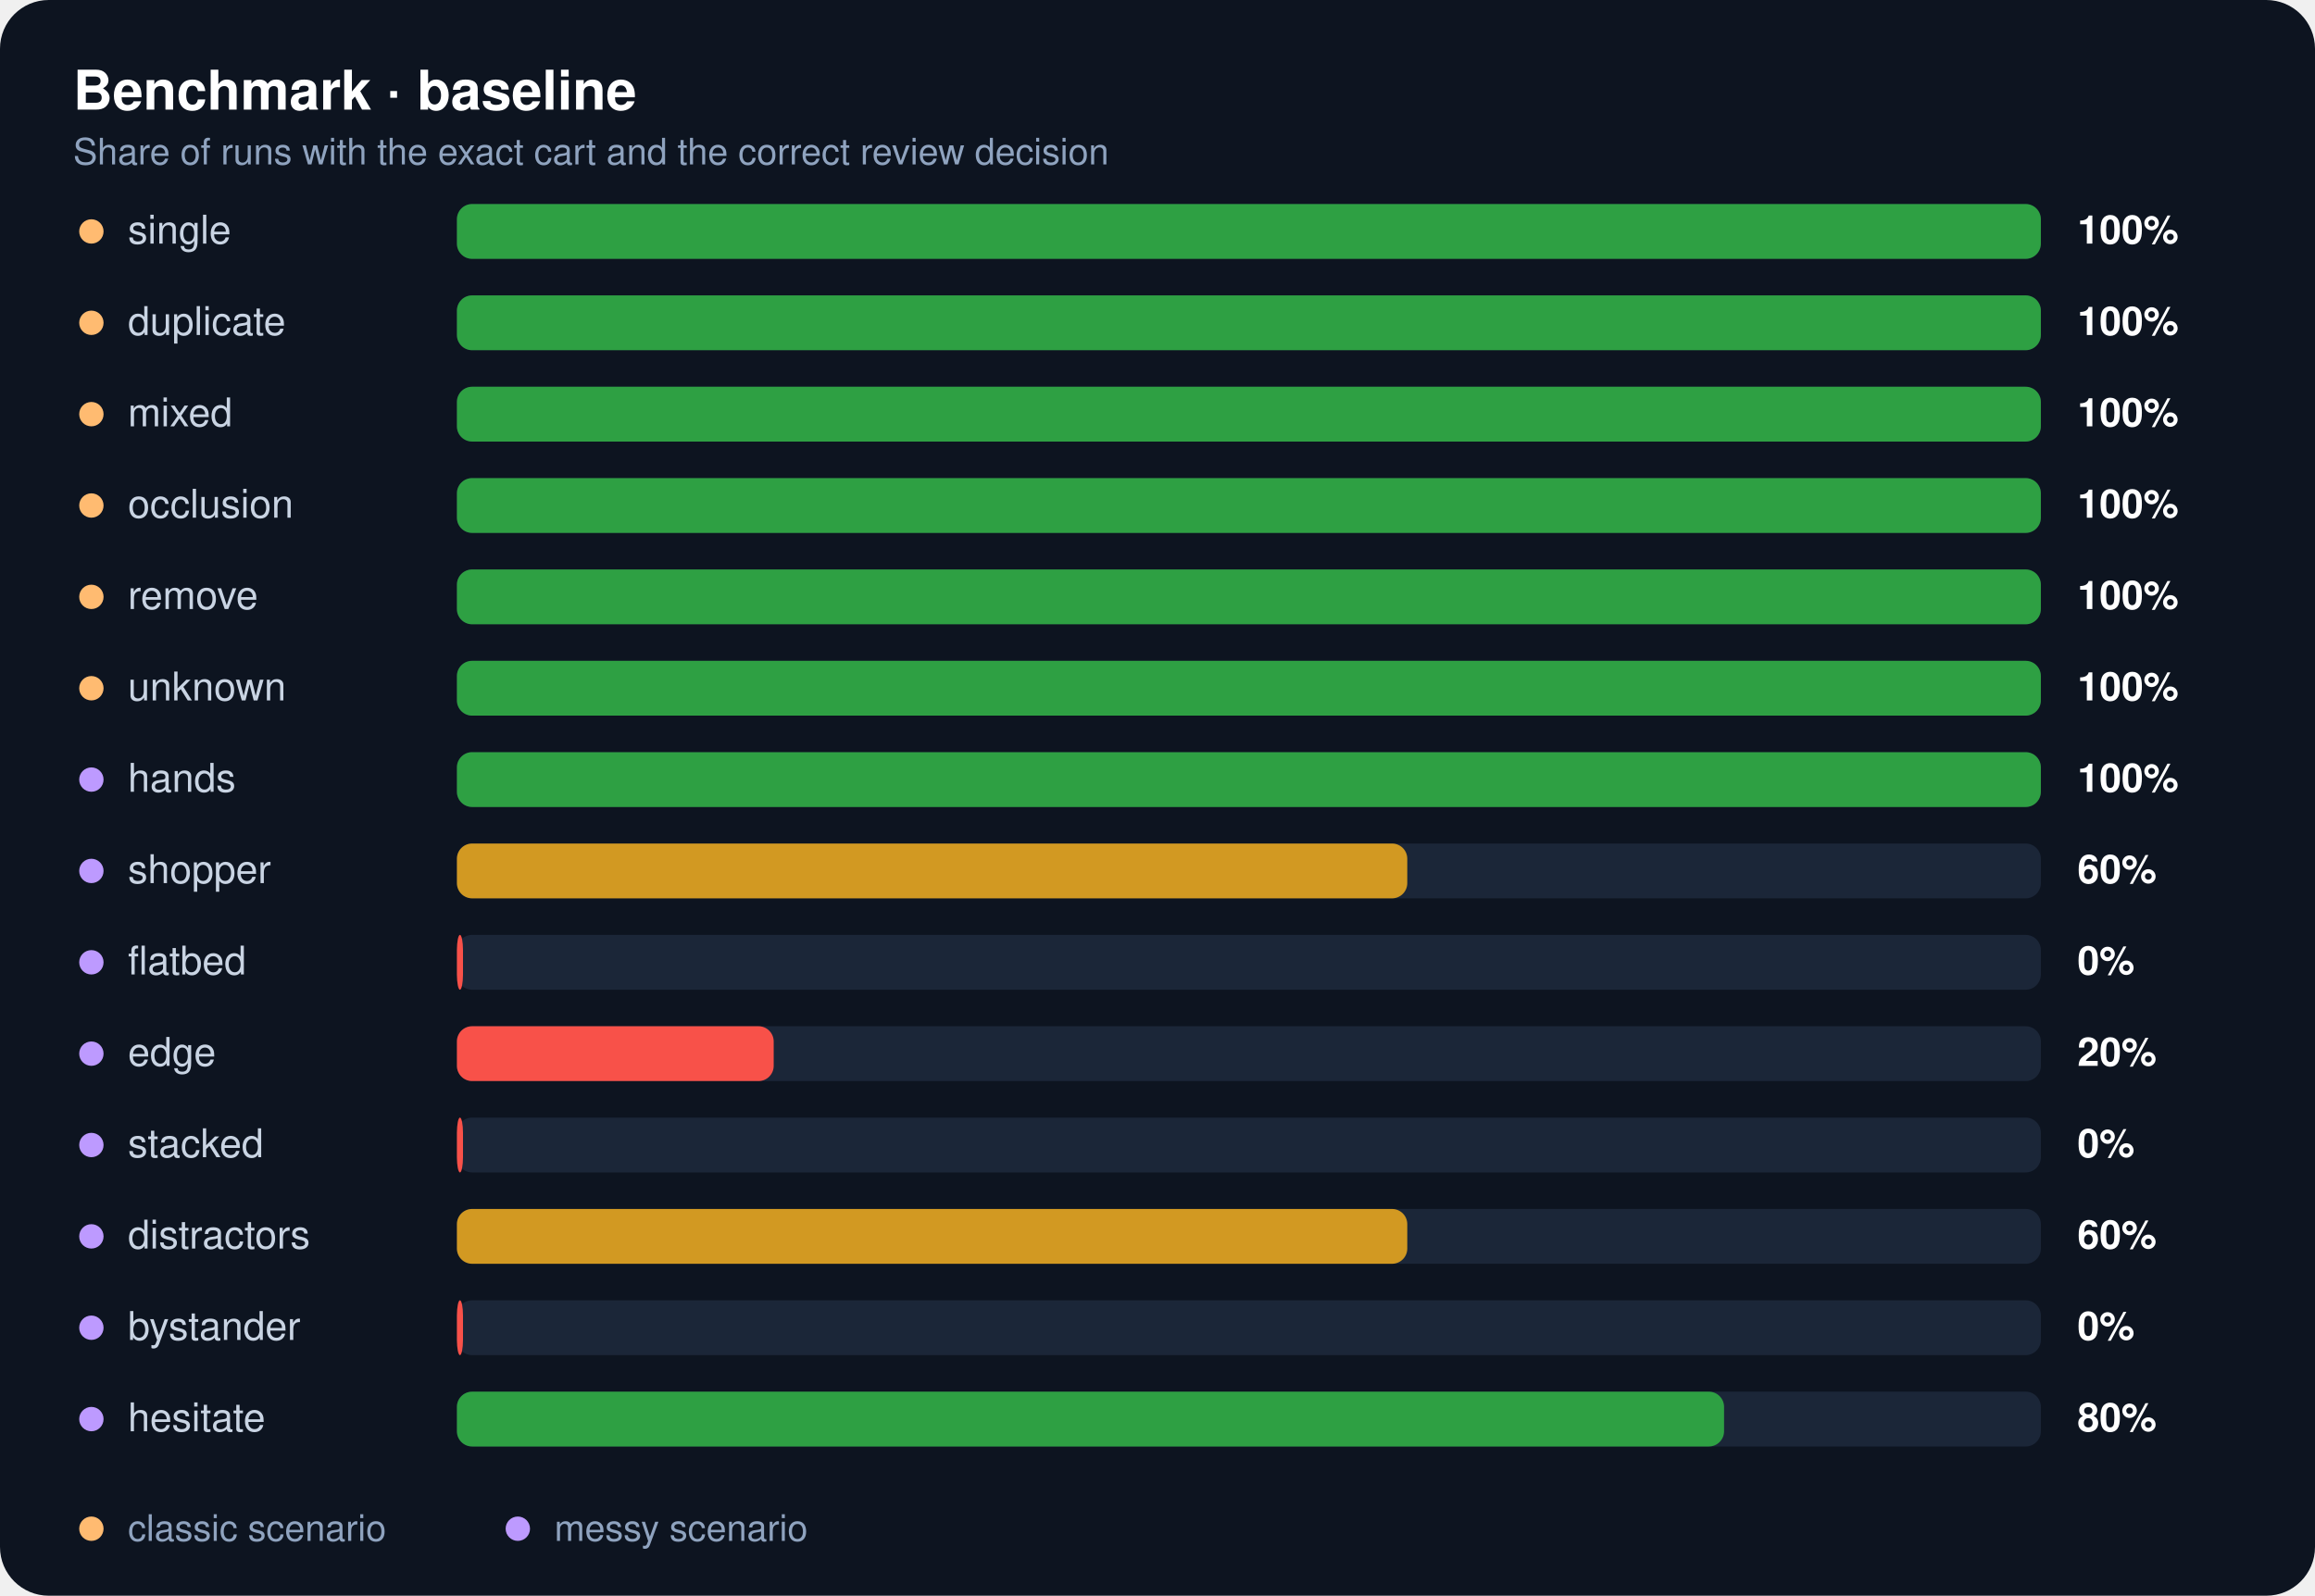
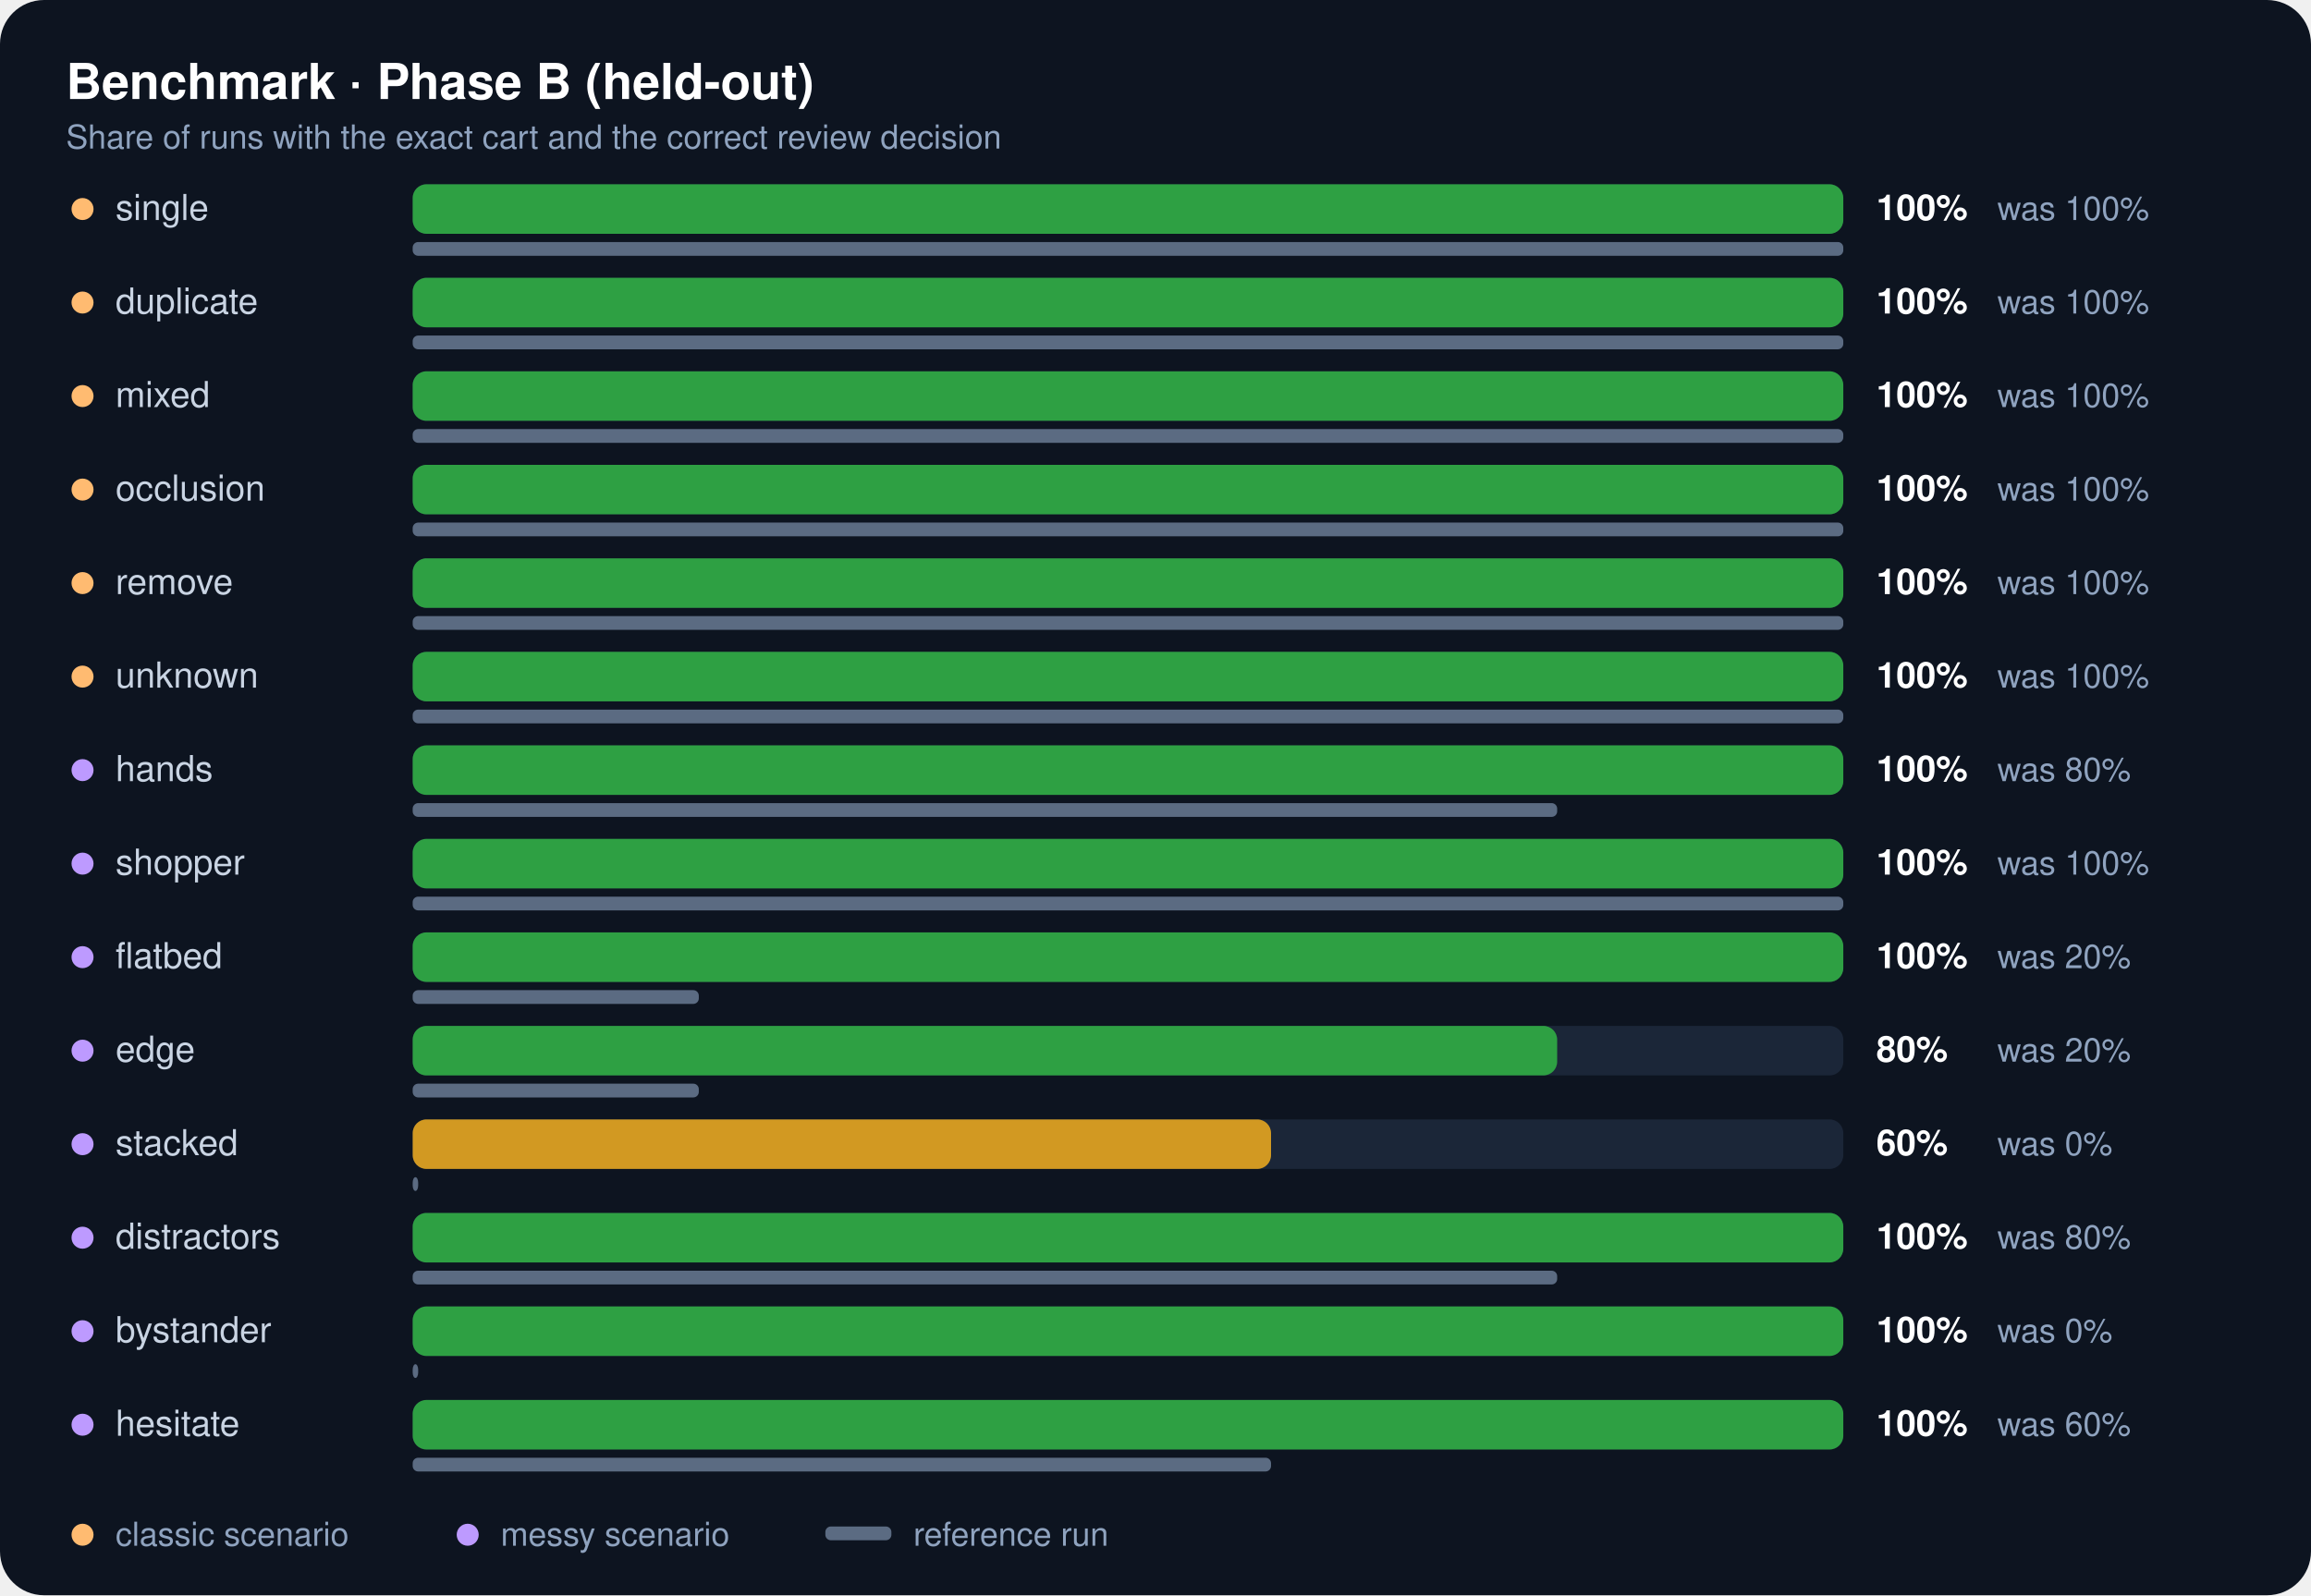
- <svg xmlns="http://www.w3.org/2000/svg" viewBox="0 0 760 524" font-family="Segoe UI, Helvetica, Arial, sans-serif">
-   <rect width="760" height="524" rx="16" fill="#0d1420" />
-   <text x="24" y="36" fill="#ffffff" font-size="18" font-weight="700">Benchmark · baseline</text>
+ <svg xmlns="http://www.w3.org/2000/svg" viewBox="0 0 840 580" font-family="Segoe UI, Helvetica, Arial, sans-serif">
+   <rect width="840" height="580" rx="16" fill="#0d1420" />
+   <text x="24" y="36" fill="#ffffff" font-size="18" font-weight="700">Benchmark · Phase B (held-out)</text>
  <text x="24" y="54" fill="#8fa3bf" font-size="12">Share of runs with the exact cart and the correct review decision</text>
  <circle cx="30" cy="76" r="4" fill="#ffbb71" />
  <text x="42" y="80" fill="#c9d4e3" font-size="13">single</text>
  <rect x="150" y="67" width="520" height="18" rx="5" fill="#1b2638" />
  <rect x="150" y="67" width="520" height="18" rx="5" fill="#2ea043" />
  <text x="682" y="80" fill="#ffffff" font-size="13" font-weight="600">100%</text>
-   <circle cx="30" cy="106" r="4" fill="#ffbb71" />
-   <text x="42" y="110" fill="#c9d4e3" font-size="13">duplicate</text>
-   <rect x="150" y="97" width="520" height="18" rx="5" fill="#1b2638" />
-   <rect x="150" y="97" width="520" height="18" rx="5" fill="#2ea043" />
-   <text x="682" y="110" fill="#ffffff" font-size="13" font-weight="600">100%</text>
-   <circle cx="30" cy="136" r="4" fill="#ffbb71" />
-   <text x="42" y="140" fill="#c9d4e3" font-size="13">mixed</text>
-   <rect x="150" y="127" width="520" height="18" rx="5" fill="#1b2638" />
-   <rect x="150" y="127" width="520" height="18" rx="5" fill="#2ea043" />
-   <text x="682" y="140" fill="#ffffff" font-size="13" font-weight="600">100%</text>
-   <circle cx="30" cy="166" r="4" fill="#ffbb71" />
-   <text x="42" y="170" fill="#c9d4e3" font-size="13">occlusion</text>
-   <rect x="150" y="157" width="520" height="18" rx="5" fill="#1b2638" />
-   <rect x="150" y="157" width="520" height="18" rx="5" fill="#2ea043" />
-   <text x="682" y="170" fill="#ffffff" font-size="13" font-weight="600">100%</text>
-   <circle cx="30" cy="196" r="4" fill="#ffbb71" />
-   <text x="42" y="200" fill="#c9d4e3" font-size="13">remove</text>
-   <rect x="150" y="187" width="520" height="18" rx="5" fill="#1b2638" />
-   <rect x="150" y="187" width="520" height="18" rx="5" fill="#2ea043" />
-   <text x="682" y="200" fill="#ffffff" font-size="13" font-weight="600">100%</text>
-   <circle cx="30" cy="226" r="4" fill="#ffbb71" />
-   <text x="42" y="230" fill="#c9d4e3" font-size="13">unknown</text>
-   <rect x="150" y="217" width="520" height="18" rx="5" fill="#1b2638" />
-   <rect x="150" y="217" width="520" height="18" rx="5" fill="#2ea043" />
-   <text x="682" y="230" fill="#ffffff" font-size="13" font-weight="600">100%</text>
-   <circle cx="30" cy="256" r="4" fill="#bd9aff" />
-   <text x="42" y="260" fill="#c9d4e3" font-size="13">hands</text>
-   <rect x="150" y="247" width="520" height="18" rx="5" fill="#1b2638" />
-   <rect x="150" y="247" width="520" height="18" rx="5" fill="#2ea043" />
-   <text x="682" y="260" fill="#ffffff" font-size="13" font-weight="600">100%</text>
-   <circle cx="30" cy="286" r="4" fill="#bd9aff" />
-   <text x="42" y="290" fill="#c9d4e3" font-size="13">shopper</text>
-   <rect x="150" y="277" width="520" height="18" rx="5" fill="#1b2638" />
-   <rect x="150" y="277" width="312" height="18" rx="5" fill="#d29922" />
-   <text x="682" y="290" fill="#ffffff" font-size="13" font-weight="600">60%</text>
-   <circle cx="30" cy="316" r="4" fill="#bd9aff" />
-   <text x="42" y="320" fill="#c9d4e3" font-size="13">flatbed</text>
-   <rect x="150" y="307" width="520" height="18" rx="5" fill="#1b2638" />
-   <rect x="150" y="307" width="2" height="18" rx="5" fill="#f85149" />
-   <text x="682" y="320" fill="#ffffff" font-size="13" font-weight="600">0%</text>
-   <circle cx="30" cy="346" r="4" fill="#bd9aff" />
-   <text x="42" y="350" fill="#c9d4e3" font-size="13">edge</text>
-   <rect x="150" y="337" width="520" height="18" rx="5" fill="#1b2638" />
-   <rect x="150" y="337" width="104" height="18" rx="5" fill="#f85149" />
-   <text x="682" y="350" fill="#ffffff" font-size="13" font-weight="600">20%</text>
-   <circle cx="30" cy="376" r="4" fill="#bd9aff" />
-   <text x="42" y="380" fill="#c9d4e3" font-size="13">stacked</text>
-   <rect x="150" y="367" width="520" height="18" rx="5" fill="#1b2638" />
-   <rect x="150" y="367" width="2" height="18" rx="5" fill="#f85149" />
-   <text x="682" y="380" fill="#ffffff" font-size="13" font-weight="600">0%</text>
-   <circle cx="30" cy="406" r="4" fill="#bd9aff" />
-   <text x="42" y="410" fill="#c9d4e3" font-size="13">distractors</text>
-   <rect x="150" y="397" width="520" height="18" rx="5" fill="#1b2638" />
-   <rect x="150" y="397" width="312" height="18" rx="5" fill="#d29922" />
-   <text x="682" y="410" fill="#ffffff" font-size="13" font-weight="600">60%</text>
-   <circle cx="30" cy="436" r="4" fill="#bd9aff" />
-   <text x="42" y="440" fill="#c9d4e3" font-size="13">bystander</text>
-   <rect x="150" y="427" width="520" height="18" rx="5" fill="#1b2638" />
-   <rect x="150" y="427" width="2" height="18" rx="5" fill="#f85149" />
-   <text x="682" y="440" fill="#ffffff" font-size="13" font-weight="600">0%</text>
-   <circle cx="30" cy="466" r="4" fill="#bd9aff" />
-   <text x="42" y="470" fill="#c9d4e3" font-size="13">hesitate</text>
-   <rect x="150" y="457" width="520" height="18" rx="5" fill="#1b2638" />
-   <rect x="150" y="457" width="416" height="18" rx="5" fill="#2ea043" />
-   <text x="682" y="470" fill="#ffffff" font-size="13" font-weight="600">80%</text>
-   <circle cx="30" cy="502" r="4" fill="#ffbb71" />
-   <text x="42" y="506" fill="#8fa3bf" font-size="12">classic scenario</text>
-   <circle cx="170" cy="502" r="4" fill="#bd9aff" />
-   <text x="182" y="506" fill="#8fa3bf" font-size="12">messy scenario</text>
+   <rect x="150" y="88" width="520" height="5" rx="2" fill="#5b6b82" />
+   <text x="726" y="80" fill="#8fa3bf" font-size="12">was 100%</text>
+   <circle cx="30" cy="110" r="4" fill="#ffbb71" />
+   <text x="42" y="114" fill="#c9d4e3" font-size="13">duplicate</text>
+   <rect x="150" y="101" width="520" height="18" rx="5" fill="#1b2638" />
+   <rect x="150" y="101" width="520" height="18" rx="5" fill="#2ea043" />
+   <text x="682" y="114" fill="#ffffff" font-size="13" font-weight="600">100%</text>
+   <rect x="150" y="122" width="520" height="5" rx="2" fill="#5b6b82" />
+   <text x="726" y="114" fill="#8fa3bf" font-size="12">was 100%</text>
+   <circle cx="30" cy="144" r="4" fill="#ffbb71" />
+   <text x="42" y="148" fill="#c9d4e3" font-size="13">mixed</text>
+   <rect x="150" y="135" width="520" height="18" rx="5" fill="#1b2638" />
+   <rect x="150" y="135" width="520" height="18" rx="5" fill="#2ea043" />
+   <text x="682" y="148" fill="#ffffff" font-size="13" font-weight="600">100%</text>
+   <rect x="150" y="156" width="520" height="5" rx="2" fill="#5b6b82" />
+   <text x="726" y="148" fill="#8fa3bf" font-size="12">was 100%</text>
+   <circle cx="30" cy="178" r="4" fill="#ffbb71" />
+   <text x="42" y="182" fill="#c9d4e3" font-size="13">occlusion</text>
+   <rect x="150" y="169" width="520" height="18" rx="5" fill="#1b2638" />
+   <rect x="150" y="169" width="520" height="18" rx="5" fill="#2ea043" />
+   <text x="682" y="182" fill="#ffffff" font-size="13" font-weight="600">100%</text>
+   <rect x="150" y="190" width="520" height="5" rx="2" fill="#5b6b82" />
+   <text x="726" y="182" fill="#8fa3bf" font-size="12">was 100%</text>
+   <circle cx="30" cy="212" r="4" fill="#ffbb71" />
+   <text x="42" y="216" fill="#c9d4e3" font-size="13">remove</text>
+   <rect x="150" y="203" width="520" height="18" rx="5" fill="#1b2638" />
+   <rect x="150" y="203" width="520" height="18" rx="5" fill="#2ea043" />
+   <text x="682" y="216" fill="#ffffff" font-size="13" font-weight="600">100%</text>
+   <rect x="150" y="224" width="520" height="5" rx="2" fill="#5b6b82" />
+   <text x="726" y="216" fill="#8fa3bf" font-size="12">was 100%</text>
+   <circle cx="30" cy="246" r="4" fill="#ffbb71" />
+   <text x="42" y="250" fill="#c9d4e3" font-size="13">unknown</text>
+   <rect x="150" y="237" width="520" height="18" rx="5" fill="#1b2638" />
+   <rect x="150" y="237" width="520" height="18" rx="5" fill="#2ea043" />
+   <text x="682" y="250" fill="#ffffff" font-size="13" font-weight="600">100%</text>
+   <rect x="150" y="258" width="520" height="5" rx="2" fill="#5b6b82" />
+   <text x="726" y="250" fill="#8fa3bf" font-size="12">was 100%</text>
+   <circle cx="30" cy="280" r="4" fill="#bd9aff" />
+   <text x="42" y="284" fill="#c9d4e3" font-size="13">hands</text>
+   <rect x="150" y="271" width="520" height="18" rx="5" fill="#1b2638" />
+   <rect x="150" y="271" width="520" height="18" rx="5" fill="#2ea043" />
+   <text x="682" y="284" fill="#ffffff" font-size="13" font-weight="600">100%</text>
+   <rect x="150" y="292" width="416" height="5" rx="2" fill="#5b6b82" />
+   <text x="726" y="284" fill="#8fa3bf" font-size="12">was 80%</text>
+   <circle cx="30" cy="314" r="4" fill="#bd9aff" />
+   <text x="42" y="318" fill="#c9d4e3" font-size="13">shopper</text>
+   <rect x="150" y="305" width="520" height="18" rx="5" fill="#1b2638" />
+   <rect x="150" y="305" width="520" height="18" rx="5" fill="#2ea043" />
+   <text x="682" y="318" fill="#ffffff" font-size="13" font-weight="600">100%</text>
+   <rect x="150" y="326" width="520" height="5" rx="2" fill="#5b6b82" />
+   <text x="726" y="318" fill="#8fa3bf" font-size="12">was 100%</text>
+   <circle cx="30" cy="348" r="4" fill="#bd9aff" />
+   <text x="42" y="352" fill="#c9d4e3" font-size="13">flatbed</text>
+   <rect x="150" y="339" width="520" height="18" rx="5" fill="#1b2638" />
+   <rect x="150" y="339" width="520" height="18" rx="5" fill="#2ea043" />
+   <text x="682" y="352" fill="#ffffff" font-size="13" font-weight="600">100%</text>
+   <rect x="150" y="360" width="104" height="5" rx="2" fill="#5b6b82" />
+   <text x="726" y="352" fill="#8fa3bf" font-size="12">was 20%</text>
+   <circle cx="30" cy="382" r="4" fill="#bd9aff" />
+   <text x="42" y="386" fill="#c9d4e3" font-size="13">edge</text>
+   <rect x="150" y="373" width="520" height="18" rx="5" fill="#1b2638" />
+   <rect x="150" y="373" width="416" height="18" rx="5" fill="#2ea043" />
+   <text x="682" y="386" fill="#ffffff" font-size="13" font-weight="600">80%</text>
+   <rect x="150" y="394" width="104" height="5" rx="2" fill="#5b6b82" />
+   <text x="726" y="386" fill="#8fa3bf" font-size="12">was 20%</text>
+   <circle cx="30" cy="416" r="4" fill="#bd9aff" />
+   <text x="42" y="420" fill="#c9d4e3" font-size="13">stacked</text>
+   <rect x="150" y="407" width="520" height="18" rx="5" fill="#1b2638" />
+   <rect x="150" y="407" width="312" height="18" rx="5" fill="#d29922" />
+   <text x="682" y="420" fill="#ffffff" font-size="13" font-weight="600">60%</text>
+   <rect x="150" y="428" width="2" height="5" rx="2" fill="#5b6b82" />
+   <text x="726" y="420" fill="#8fa3bf" font-size="12">was 0%</text>
+   <circle cx="30" cy="450" r="4" fill="#bd9aff" />
+   <text x="42" y="454" fill="#c9d4e3" font-size="13">distractors</text>
+   <rect x="150" y="441" width="520" height="18" rx="5" fill="#1b2638" />
+   <rect x="150" y="441" width="520" height="18" rx="5" fill="#2ea043" />
+   <text x="682" y="454" fill="#ffffff" font-size="13" font-weight="600">100%</text>
+   <rect x="150" y="462" width="416" height="5" rx="2" fill="#5b6b82" />
+   <text x="726" y="454" fill="#8fa3bf" font-size="12">was 80%</text>
+   <circle cx="30" cy="484" r="4" fill="#bd9aff" />
+   <text x="42" y="488" fill="#c9d4e3" font-size="13">bystander</text>
+   <rect x="150" y="475" width="520" height="18" rx="5" fill="#1b2638" />
+   <rect x="150" y="475" width="520" height="18" rx="5" fill="#2ea043" />
+   <text x="682" y="488" fill="#ffffff" font-size="13" font-weight="600">100%</text>
+   <rect x="150" y="496" width="2" height="5" rx="2" fill="#5b6b82" />
+   <text x="726" y="488" fill="#8fa3bf" font-size="12">was 0%</text>
+   <circle cx="30" cy="518" r="4" fill="#bd9aff" />
+   <text x="42" y="522" fill="#c9d4e3" font-size="13">hesitate</text>
+   <rect x="150" y="509" width="520" height="18" rx="5" fill="#1b2638" />
+   <rect x="150" y="509" width="520" height="18" rx="5" fill="#2ea043" />
+   <text x="682" y="522" fill="#ffffff" font-size="13" font-weight="600">100%</text>
+   <rect x="150" y="530" width="312" height="5" rx="2" fill="#5b6b82" />
+   <text x="726" y="522" fill="#8fa3bf" font-size="12">was 60%</text>
+   <circle cx="30" cy="558" r="4" fill="#ffbb71" />
+   <text x="42" y="562" fill="#8fa3bf" font-size="12">classic scenario</text>
+   <circle cx="170" cy="558" r="4" fill="#bd9aff" />
+   <text x="182" y="562" fill="#8fa3bf" font-size="12">messy scenario</text>
+   <rect x="300" y="555" width="24" height="5" rx="2" fill="#5b6b82" />
+   <text x="332" y="562" fill="#8fa3bf" font-size="12">reference run</text>
</svg>
